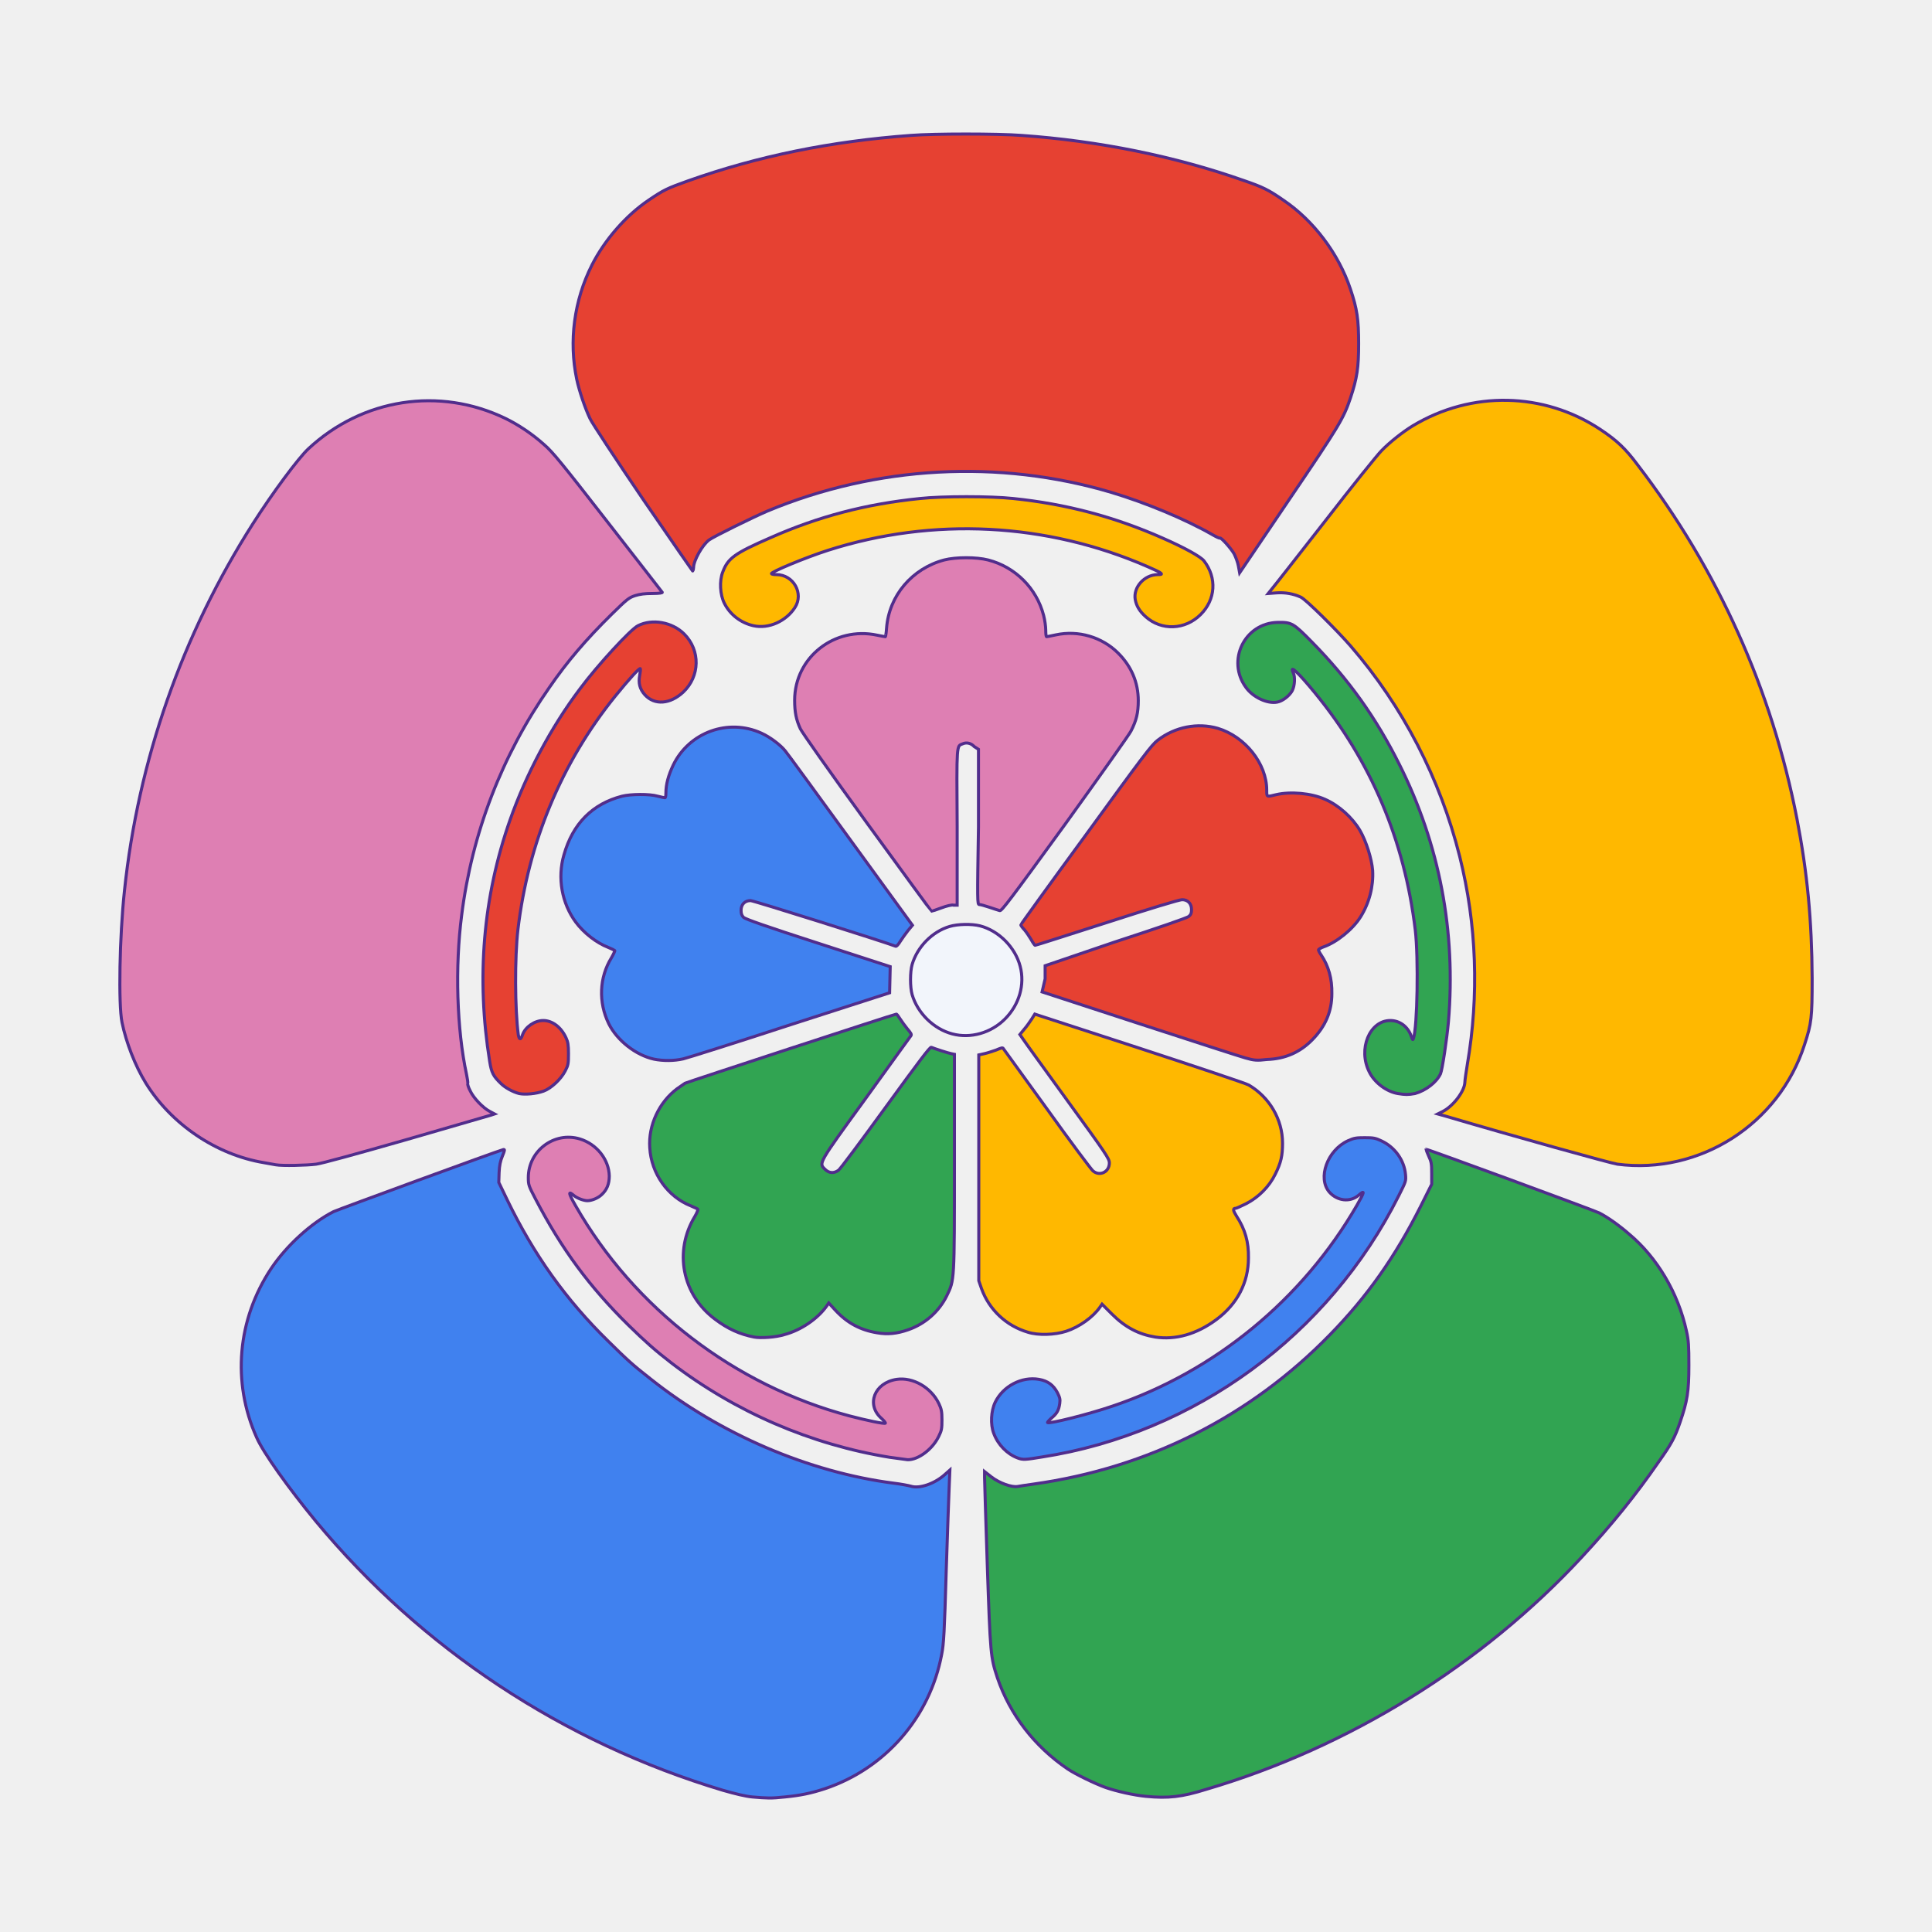
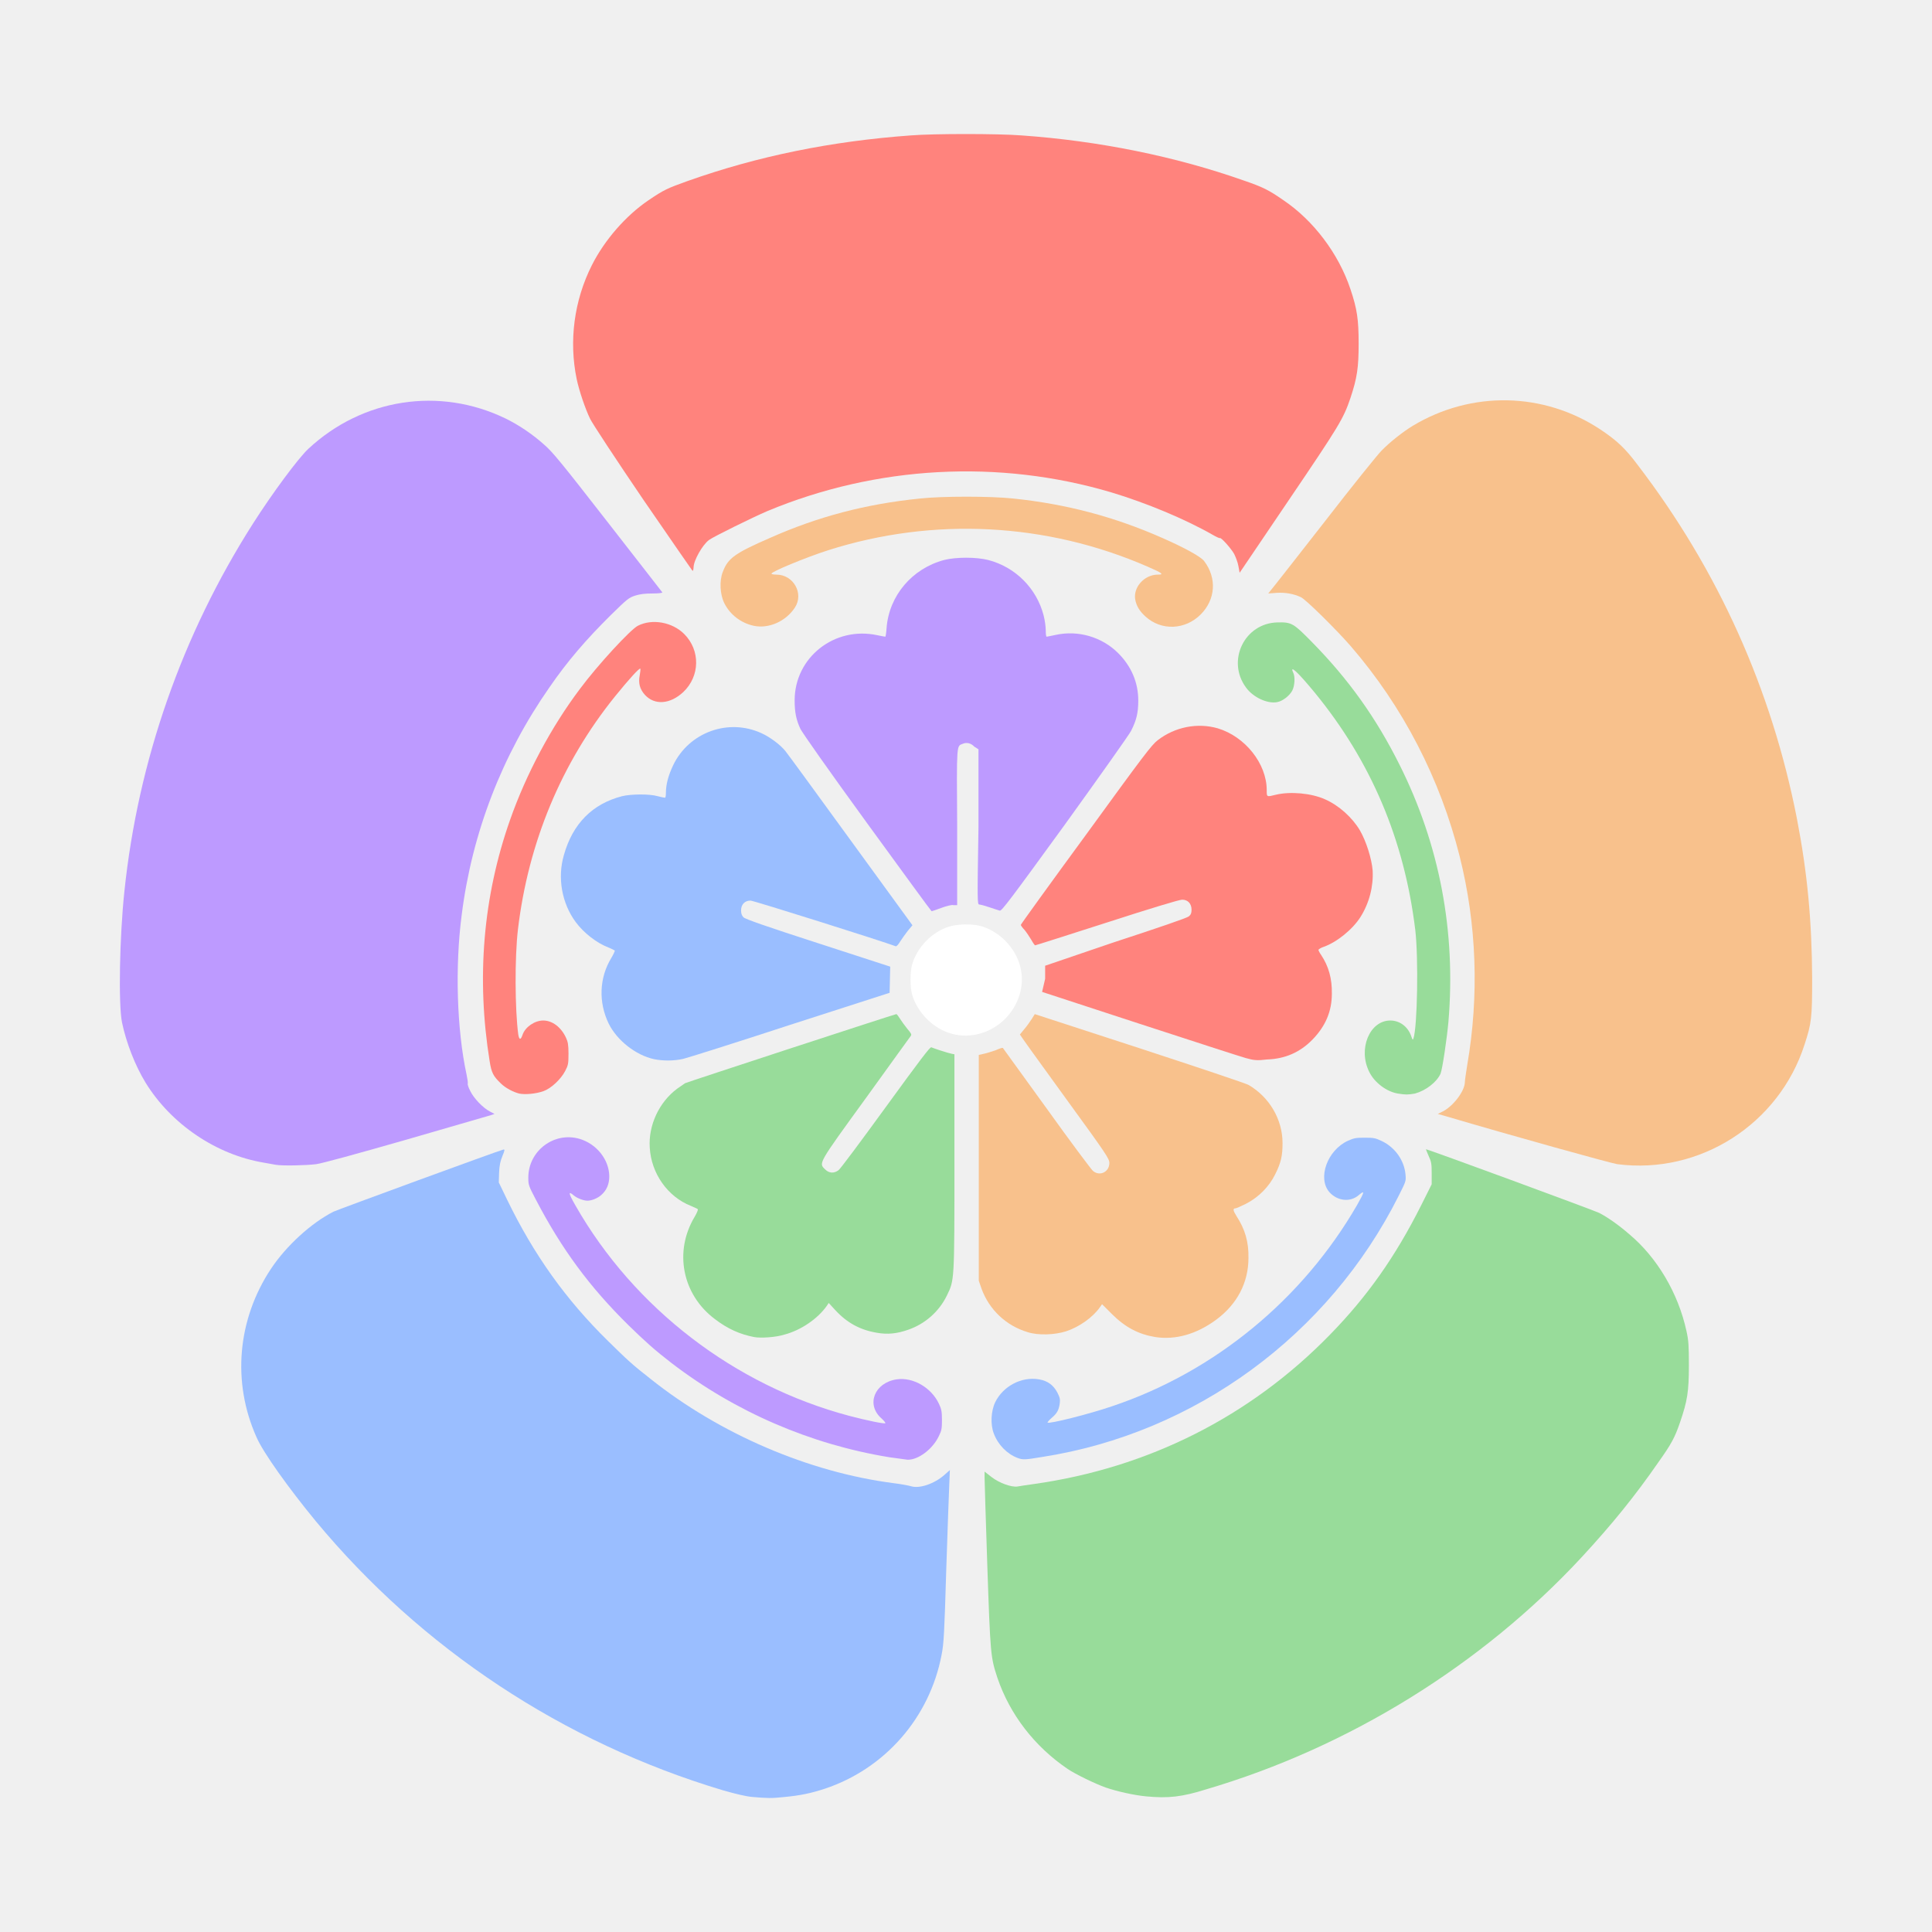
<svg xmlns="http://www.w3.org/2000/svg" version="1.1" viewBox="0 0 192 192" xml:space="preserve">
-   <style type="text/css">
- 	.st0{fill:#4081EF;stroke:#512D8C;stroke-miterlimit:10;}
- 	.st1{fill:#31A452;stroke:#512D8C;stroke-miterlimit:10;}
- 	.st2{fill:#DE7FB3;stroke:#512D8C;stroke-miterlimit:10;}
- 	.st3{fill:#FFB800;stroke:#512D8C;stroke-miterlimit:10;}
- 	.st4{fill:#E64132;stroke:#512D8C;stroke-miterlimit:10;}
- 	.st5{fill:#F2F5FB;stroke:#512D8C;stroke-miterlimit:10;}
- </style>
  <g transform="matrix(.30248 0 0 .30248 11.094 12.337)">
    <path class="st0" d="m210.5 549.6c-2.2-0.2-5.5-1-9.7-2.2-52.4-15.7-99-46.5-133.8-88.5-8.8-10.7-17.2-22.4-19.4-27.5-8.1-18.1-6.3-38.7 4.8-55.4 5-7.5 13.2-15 20.5-18.7 1.2-0.6 54.1-20 55.8-20.4 0.5-0.1 0.5 0.2-0.3 2.1-0.7 1.7-1 3.1-1.1 5.5l-0.1 3.2 2.8 5.8c8.7 17.9 19.2 32.7 33.2 46.4 6.3 6.2 7.8 7.6 13.8 12.3 22.7 18.1 52 30.7 79.9 34.3 2.5 0.3 5 0.8 5.7 1 2.8 0.9 7.7-0.8 11-3.7l1.8-1.6-0.2 4.8c-0.1 2.7-0.6 15.4-1 28.3-0.6 20.3-0.8 24-1.5 27.5-3.9 20.7-18.6 37.5-38.4 44.1-4.6 1.5-8 2.2-13.1 2.7-4.6 0.5-5.9 0.4-10.7 0z" fill="#9abeff" />
    <path class="st1" d="m339.8 549.4c-4-0.4-9.4-1.6-13.2-2.9-3.4-1.2-10-4.4-12.5-6.1-10.9-7.4-19-17.9-23.1-30-2.2-6.7-2.3-7.5-3.3-36.9-0.5-14.9-0.9-27.9-0.9-28.9v-1.9l2.3 1.8c2.6 2 6.6 3.4 8.5 3.1 0.6-0.1 3-0.5 5.3-0.8 37.7-5.3 71.2-22.2 97.4-49.1 12.2-12.5 21.4-25.5 29.9-42.4l3.5-7v-3.6c0-3.1-0.1-3.8-1-5.7-0.5-1.2-0.9-2.1-0.9-2.2 0.2-0.2 55.3 20.1 56.9 20.9 2.6 1.3 6.6 4.1 9.9 7 9.2 7.7 16.1 19.4 18.8 31.8 0.7 3.1 0.8 4.8 0.8 11.3 0 8.6-0.5 11.7-2.9 18.7-1.7 5-2.9 7.2-7.1 13.1-7.6 11-15.3 20.5-25.2 31.2-32.8 35.4-76.5 62.5-123.4 76.3-8 2.5-12.4 3-19.8 2.3z" fill="#98dc9a" />
    <path class="st2" d="m255.6 438c-25.9-4.2-50.7-14.9-71.7-31-5.2-4-8.7-7.1-14.1-12.4-12.7-12.5-21.9-24.9-30.5-41.4-2.3-4.4-2.4-4.7-2.4-7.1 0-8.8 8.5-15.2 16.9-12.7 5.6 1.7 9.6 6.8 9.7 12.2 0 2.6-0.8 4.6-2.6 6.2-1.2 1.1-3.2 1.9-4.6 1.9-1.2 0-3.3-0.8-4.3-1.6-2.1-1.8-2-1 0.4 3.2 19.3 33.8 52.3 59.1 90 69.1 5.7 1.5 11.5 2.7 11.8 2.4 0.1-0.1-0.4-0.8-1.3-1.6-5.1-4.5-2.3-11.7 5-12.8 5.4-0.8 11.4 2.7 13.9 8 0.8 1.7 1 2.5 1 5.3s-0.1 3.5-1 5.3c-2 4.3-6.8 7.9-10.3 7.8-0.9-0.1-3.6-0.5-5.9-0.8z" fill="#bd9aff" />
    <path class="st0" d="m297.6 438.2c-3.4-1.3-6.4-4.3-7.8-8.1-1.1-2.9-0.9-7.3 0.5-10.2 2.6-5.3 8.7-8.5 14.4-7.5 2.9 0.5 4.7 1.9 6 4.3 0.8 1.6 1 2.2 0.8 3.6-0.3 2.2-0.9 3.3-2.7 4.8-0.8 0.7-1.4 1.4-1.3 1.5 0.5 0.5 13.4-2.7 21.3-5.4 33.6-11.3 62.5-35.1 80.4-66.1 2.5-4.4 2.6-5 0.5-3.2-2.8 2.4-7 1.9-9.6-1-4-4.6-0.7-13.8 6.1-16.9 2-0.9 2.7-1 5.5-1 2.9 0 3.5 0.1 5.6 1.1 4.4 2.1 7.4 6.4 7.8 11 0.2 2.2 0.1 2.3-2.2 6.9-23 45.9-67 78.1-117.2 85.9-5.5 0.9-6.3 1-8.1 0.3z" fill="#9abeff" />
    <path class="st1" d="m211.1 398.5c-4.7-0.9-8.7-2.7-12.9-5.9-10.8-8.1-13.5-22.3-6.6-33.7 0.7-1.2 1.1-2.2 1-2.4-0.2-0.2-1.2-0.6-2.3-1.1-7.6-3-13-10.6-13.5-19.1-0.5-7.4 3.1-15 9-19.4 1-0.7 2.2-1.5 2.6-1.8 0.8-0.4 68.9-22.7 69.4-22.7 0.2 0 0.7 0.7 1.2 1.5s1.6 2.3 2.4 3.3c1.2 1.4 1.5 1.9 1.2 2.3-0.2 0.3-6.9 9.5-14.8 20.5-15.9 21.9-15.5 21.3-13.4 23.4 1.3 1.3 2.9 1.4 4.4 0.3 0.6-0.4 7.5-9.7 15.5-20.7 11.2-15.4 14.6-19.9 15-19.7 0.9 0.4 5.5 1.9 6.6 2.1l1 0.2v35.3c0 39.7 0 38.8-2.5 44-2.6 5.3-7.2 9.3-12.7 11.2-3.7 1.3-6.8 1.6-10.2 1-5.5-0.9-9.8-3.2-13.7-7.4l-2.2-2.4-0.6 0.9c-3 4.3-8.6 8.1-14 9.5-2.8 0.9-7.8 1.2-9.9 0.8z" fill="#98dc9a" />
    <path class="st3" d="m342.9 398.5c-5.5-0.9-9.9-3.2-14.3-7.6l-3.2-3.2-0.7 1c-2.3 3.3-6.8 6.5-11.1 7.9-3.7 1.2-9.2 1.4-12.6 0.3-7.1-2.1-12.7-7.4-15.2-14.3l-0.9-2.6v-74.2l1.8-0.4c1-0.2 2.7-0.8 3.9-1.2 1.1-0.5 2.1-0.8 2.2-0.7s6.5 9 14.4 19.9c7.8 10.9 14.7 20.1 15.2 20.5 2.2 1.9 5.4 0.4 5.4-2.6 0-1.4-1-2.9-13.8-20.5-7.6-10.5-14.2-19.6-14.7-20.4l-0.9-1.3 1.4-1.7c0.8-0.9 1.9-2.5 2.5-3.4l1-1.6 34.4 11.2c18.9 6.2 35.1 11.6 35.9 12.1 6.8 4 11.1 11.3 11.1 19.1 0 4.1-0.5 6.4-2.4 10.2-2 4.1-5.5 7.6-9.6 9.7-1.6 0.8-3.2 1.5-3.4 1.5-1 0-0.9 0.7 0.3 2.6 2.8 4.3 4 8.5 3.9 13.7 0 8.1-3.7 15.2-10.6 20.3-6.5 4.8-13.4 6.7-20 5.7z" fill="#f8c18c" />
    <path class="st2" d="m53.9 341.9c-0.5-0.1-2.3-0.4-3.9-0.7-15.6-2.6-30.4-12.6-38.8-26.2-3.5-5.7-6.4-13.2-7.8-19.9-1.2-6.1-0.8-28.1 0.8-43.1 4.5-43 19-84.3 42.2-120.7 6.5-10.2 14.9-21.5 18.2-24.6 17.8-16.6 43.1-20.5 64.8-10 4.3 2.1 8.8 5.1 12.7 8.6 2.8 2.4 5.8 6.1 20.9 25.5 9.7 12.5 17.8 22.8 17.9 23 0.2 0.2-0.9 0.4-3.2 0.4-2.5 0-4.1 0.2-5.7 0.7-2.1 0.7-2.6 1.1-7.9 6.3-8.2 8.1-14.4 15.3-20.3 23.9-15.5 22.2-25.4 47.7-28.8 74.8-2.2 16.9-1.6 37.5 1.6 52.3 0.3 1.4 0.5 2.8 0.4 3s0.2 1.3 0.8 2.4c1.1 2.4 4.3 5.7 6.5 6.8l1.5 0.8-1.2 0.4c-0.7 0.2-13.1 3.8-27.6 8-16.4 4.7-27.7 7.8-29.8 8.1-3.1 0.4-11.1 0.6-13.3 0.2z" fill="#bd9aff" />
    <path class="st3" d="m494.7 341.7c-2.1-0.3-33.8-9.1-56.5-15.8l-2.5-0.7 1.6-0.8c3.4-1.7 7.2-6.6 7.3-9.6 0-0.7 0.4-3.3 0.8-5.8 3.9-22.7 3.1-46.1-2.5-68.4-6.4-25.5-18.6-49.2-35.8-69.1-4.6-5.3-14.8-15.4-16.4-16.1-2.4-1.1-5.1-1.6-8-1.4l-2.7 0.2 1.2-1.5c0.7-0.8 8.5-10.8 17.5-22.3 8.9-11.5 17.2-21.8 18.5-23.1 2.6-2.7 7-6.2 10.3-8.2 19.3-11.6 43-11.1 61.6 1.2 5.4 3.6 8.2 6.2 12.3 11.7 26.4 34.5 44 73.7 52.3 116.2 3.4 17.6 4.9 33.3 5 52.4 0 13-0.2 14.8-2.5 21.8-8.4 26.2-34.5 42.8-61.5 39.3z" fill="#f8c18c" />
    <path class="st4" d="m133.9 318.5c-2-0.5-4.6-1.9-6-3.3-2.5-2.4-3.1-3.5-3.7-7.3-4.4-27.3-2.2-54 6.7-79.3 5.3-15.1 13.5-30.5 23-43.1 5.8-7.8 16.6-19.5 19-20.7 4.7-2.4 11.3-1.2 15.2 2.7 5.4 5.4 5.2 13.9-0.3 19.1-4.3 4-9.4 4.4-12.6 0.9-1.7-1.9-2.2-3.9-1.7-6.4 0.2-1.1 0.3-2 0.2-2.2-0.3-0.3-3.6 3.3-8.3 9.1-17.6 21.8-28.5 48-31.9 76.5-1.1 9.3-1 26.4 0.1 34.6 0.3 1.8 0.8 1.9 1.4 0.1 0.9-2.6 4-4.7 6.8-4.7 3 0 5.9 2.2 7.5 5.7 0.6 1.3 0.8 2.3 0.8 5.2 0 3.3-0.1 3.8-1.1 5.7-1.4 2.7-4.6 5.7-7.1 6.6s-6.1 1.2-8 0.8z" fill="#ff837d" />
    <path class="st1" d="m422.6 318.5c-3.7-0.6-7.7-3.6-9.4-7.1-3.8-7.5 0.1-16.9 6.9-16.9 3.1 0 5.8 2 6.9 5.2 0.4 1.2 0.5 1.3 0.7 0.7 1.3-3.7 1.7-26.4 0.6-35.7-3.6-29.6-14.5-55.3-33-77.9-5.5-6.7-8.4-9.4-7.1-6.6 0.7 1.4 0.5 4.3-0.3 5.9-0.9 1.7-3.2 3.5-5 3.8-3.2 0.6-7.9-1.6-10.2-4.8-6.5-8.8-0.5-21.2 10.4-21.4 4.6-0.1 5.2 0.3 11.2 6.4 12.1 12.3 21.1 24.9 28.8 40.3 13.2 26.3 18.6 54.9 16.1 84.5-0.5 5.6-2 15.7-2.6 17.1-1.3 2.8-4.8 5.5-8.4 6.5-2.3 0.4-3.1 0.4-5.6 0z" fill="#98dc9a" />
    <path class="st0" d="m178.2 307.2c-6-1.3-12.2-6.2-14.9-11.7-3.4-7-3.1-15.1 0.9-21.6 0.7-1.2 1.2-2.3 1.1-2.4s-1.1-0.6-2.1-1c-3.9-1.5-8.1-4.8-10.7-8.3-4.6-6.2-6.1-14.6-3.9-22.1 2.9-10.3 9.4-16.8 19.1-19.3 2.8-0.7 9-0.8 11.7 0 1.1 0.3 2.2 0.5 2.4 0.5s0.3-0.7 0.3-1.5c0-2.9 0.8-5.8 2.4-9.2 5.2-10.8 18.1-15.5 29-10.5 2.7 1.2 6.2 3.8 7.8 5.8 0.7 0.8 10.3 14 21.5 29.4l20.3 27.9-1.5 1.8c-0.8 1-1.9 2.6-2.5 3.5-0.6 1-1.2 1.7-1.5 1.6-4.5-1.7-46.7-15-47.7-15-1.9 0-3.1 1.3-3.1 3.2 0 1 0.2 1.7 0.8 2.3s7.8 3.1 24.5 8.5l23.7 7.7-0.2 8.6-32.6 10.5c-18 5.9-33.9 10.9-35.2 11.2-3.1 0.7-6.6 0.7-9.6 0.1z" fill="#9abeff" />
    <path class="st4" d="m372.5 306.8c-1.8-0.5-17.5-5.6-35-11.3l-31.8-10.4 1-4.3v-4.3l22.6-7.7c15-4.9 24-8 24.6-8.5 0.7-0.6 0.9-1.1 0.9-2.2 0-2-1.2-3.3-3.1-3.3-0.9 0-10.5 2.9-24.7 7.5-12.8 4.1-23.4 7.5-23.6 7.5-0.1 0-0.7-0.8-1.3-1.9-0.6-1-1.6-2.5-2.2-3.2-0.7-0.7-1.2-1.5-1.2-1.6 0-0.2 9.6-13.5 21.4-29.6 18.9-26 21.6-29.6 23.6-31.1 5.7-4.4 13.1-5.8 19.7-3.9 9 2.7 16.1 11.6 16.1 20.3 0 2.3-0.1 2.3 3.1 1.5 4.7-1.1 11.5-0.5 16 1.5 4.6 2 9 6 11.5 10.2 2.1 3.6 3.9 9.4 4.2 13.2 0.3 5.2-1.1 10.7-4 15.3-2.6 4.1-7.8 8.3-12.1 9.8-0.9 0.3-1.7 0.8-1.7 1s0.4 1 0.9 1.7c2.4 3.6 3.6 7.7 3.5 12.7 0 5.8-2.1 10.7-6.4 15.1-4 4.1-8.9 6.3-14.9 6.5-3.3 0.4-4.3 0.3-7.1-0.5z" fill="#ff837d" />
    <path class="st5" d="m276.2 298.9c-6.1-1.6-11.4-6.8-13.2-12.9-0.7-2.4-0.7-7.5 0-9.9 1.7-5.8 6.6-10.8 12.3-12.5 2.7-0.8 7.2-0.9 10-0.2 6.2 1.6 11.6 7.1 13.2 13.3 1.6 6-0.3 12.6-5 17.3-4.6 4.6-11.3 6.5-17.3 4.9z" fill="#fff" />
    <path class="st2" d="m248.3 229.8c-13.3-18.3-21.2-29.6-22-31.1-1.4-3-1.9-5.5-1.9-9.4 0-14.1 13.1-24.4 27.1-21.4 1.4 0.3 2.6 0.5 2.7 0.5s0.3-1.3 0.4-2.8c0.8-10.7 8.4-19.6 18.9-22.4 3.9-1 10.6-1 14.5 0 8.9 2.3 15.9 9.3 18.2 18.2 0.4 1.5 0.7 3.7 0.7 4.9s0.1 2.1 0.3 2.1 1.5-0.3 3-0.6c7.4-1.6 15.2 0.7 20.5 6 4.3 4.3 6.6 9.6 6.6 15.6 0 4-0.6 6.5-2.4 10-0.6 1.2-10.4 15-21.7 30.7-17.8 24.5-20.8 28.5-21.4 28.3-0.4-0.1-1.9-0.6-3.4-1.1s-2.9-0.9-3.3-0.9c-0.7 0-0.7-0.8-0.3-25.5v-25.5l-1.4-0.9c-1-1.1-2.5-1.5-3.8-0.9-2 0.8-2-0.5-1.8 27.2v25.8h-1.2c-0.5-0.2-2.4 0.3-4 0.9s-3.1 1.1-3.2 1.1c-0.2-0.1-9.6-13-21.1-28.8z" fill="#bd9aff" />
    <path class="st3" d="m210.9 164.8c-4.1-0.9-7.7-3.6-9.6-7.4-1.4-2.8-1.7-7.3-0.5-10.3 1.7-4.5 3.9-6.1 15.6-11.2 15.8-7 31.4-11.1 49.2-12.9 7.3-0.8 23.2-0.8 30.6 0 17.4 1.8 33.3 6 49.1 13 7.3 3.2 12.5 6.1 13.6 7.5 4.3 5.6 3.8 12.7-1.1 17.6-5.1 5.1-12.9 5.4-18.1 0.7-2-1.8-3-3.5-3.4-5.6-0.7-4 2.9-8.1 7.3-8.2 1.4 0 1.5-0.1 1.1-0.5-0.3-0.3-2.2-1.2-4.3-2.1-33.2-14.5-70.5-16.4-105-5.4-7.5 2.4-19 7.2-18.6 7.7 0.1 0.2 0.8 0.3 1.6 0.3 5.6 0 9.1 6.2 6.1 10.8-2.9 4.5-8.6 7.1-13.6 6z" fill="#f8c18c" />
    <path class="st4" d="m174.7 123.4c-8.9-13.1-16.8-25.1-17.5-26.6-1.6-3.3-3.6-9.2-4.4-13-2.6-12.5-0.9-25.8 5-37.5 4.2-8.3 11.2-16.3 18.6-21.3 5-3.4 6.1-3.9 12.8-6.3 23.1-8.2 47.2-13.1 73.4-15 7.5-0.6 28.5-0.6 36.3 0 25.5 1.8 50.6 6.9 73 14.8 6.4 2.2 8.2 3.1 13.1 6.5 9.8 6.6 18.1 17.5 22 29.2 2.2 6.5 2.7 10 2.7 17.9s-0.5 11.3-2.7 17.9c-2.3 6.8-3.7 9.1-20.3 33.6l-16.1 23.8-0.4-2.2c-0.2-1.2-0.9-3-1.4-4-1-1.8-4.4-5.6-4.7-5.2-0.1 0.1-1.2-0.4-2.4-1.1-9.1-5.2-21.9-10.5-33.2-13.9-37-11-77.2-8.8-113 6.1-4.9 2.1-17.7 8.4-19.2 9.5-2.2 1.6-5.1 6.8-5.1 9 0 0.4-0.1 1-0.3 1.2 0.1 0.2-6.2-8.8-16.2-23.4z" fill="#ff837d" />
  </g>
</svg>
